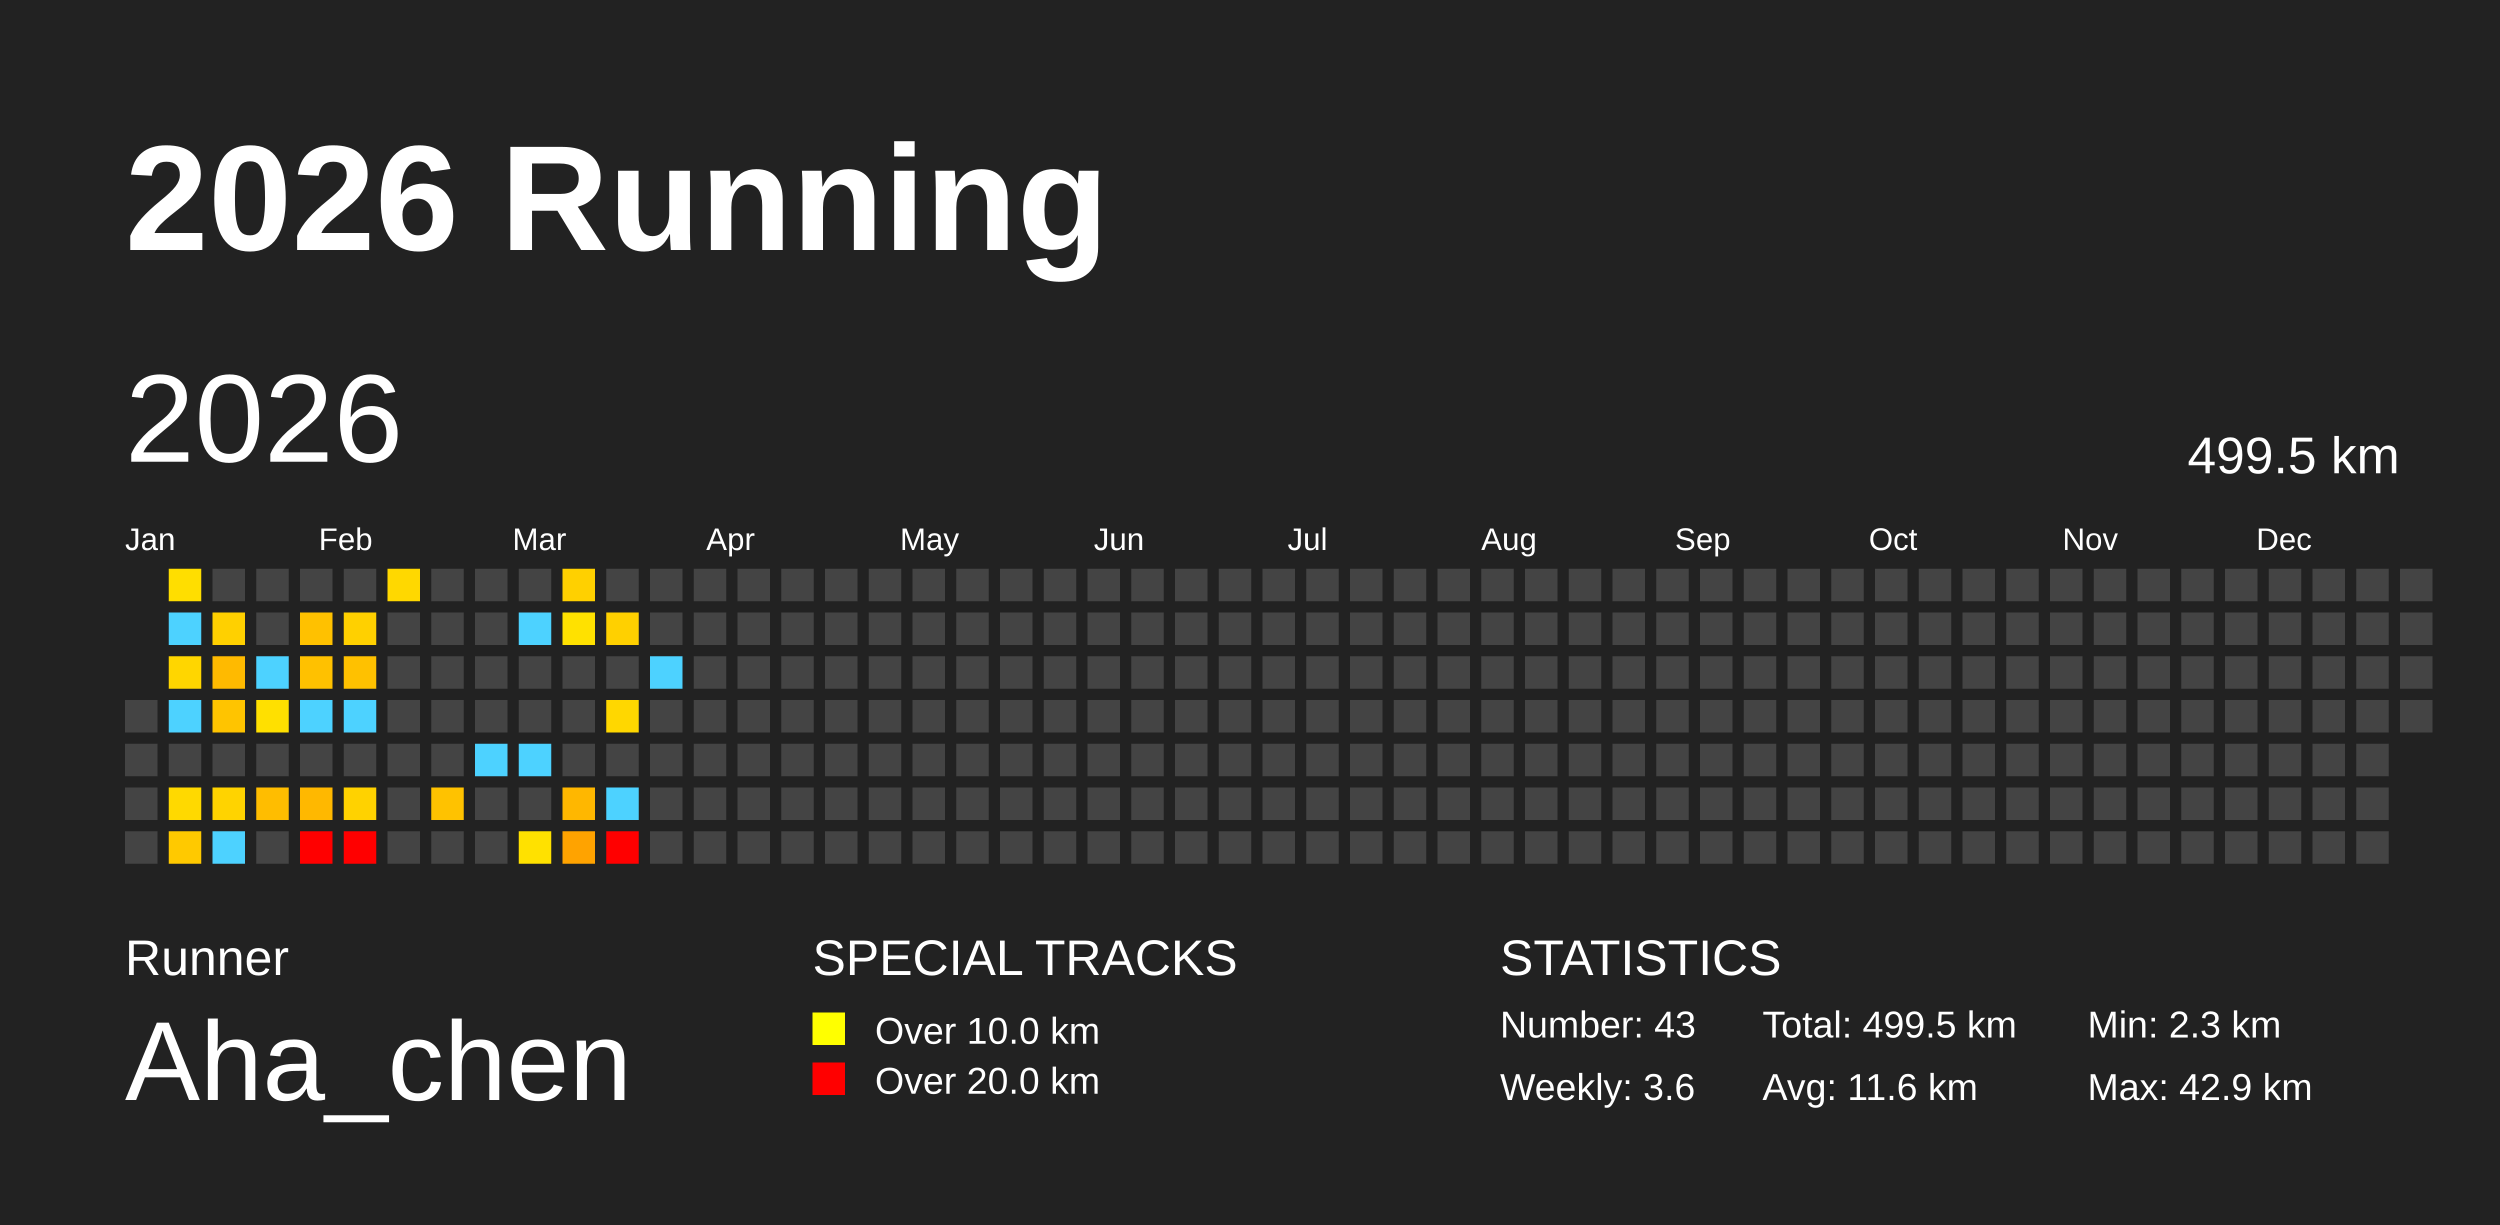
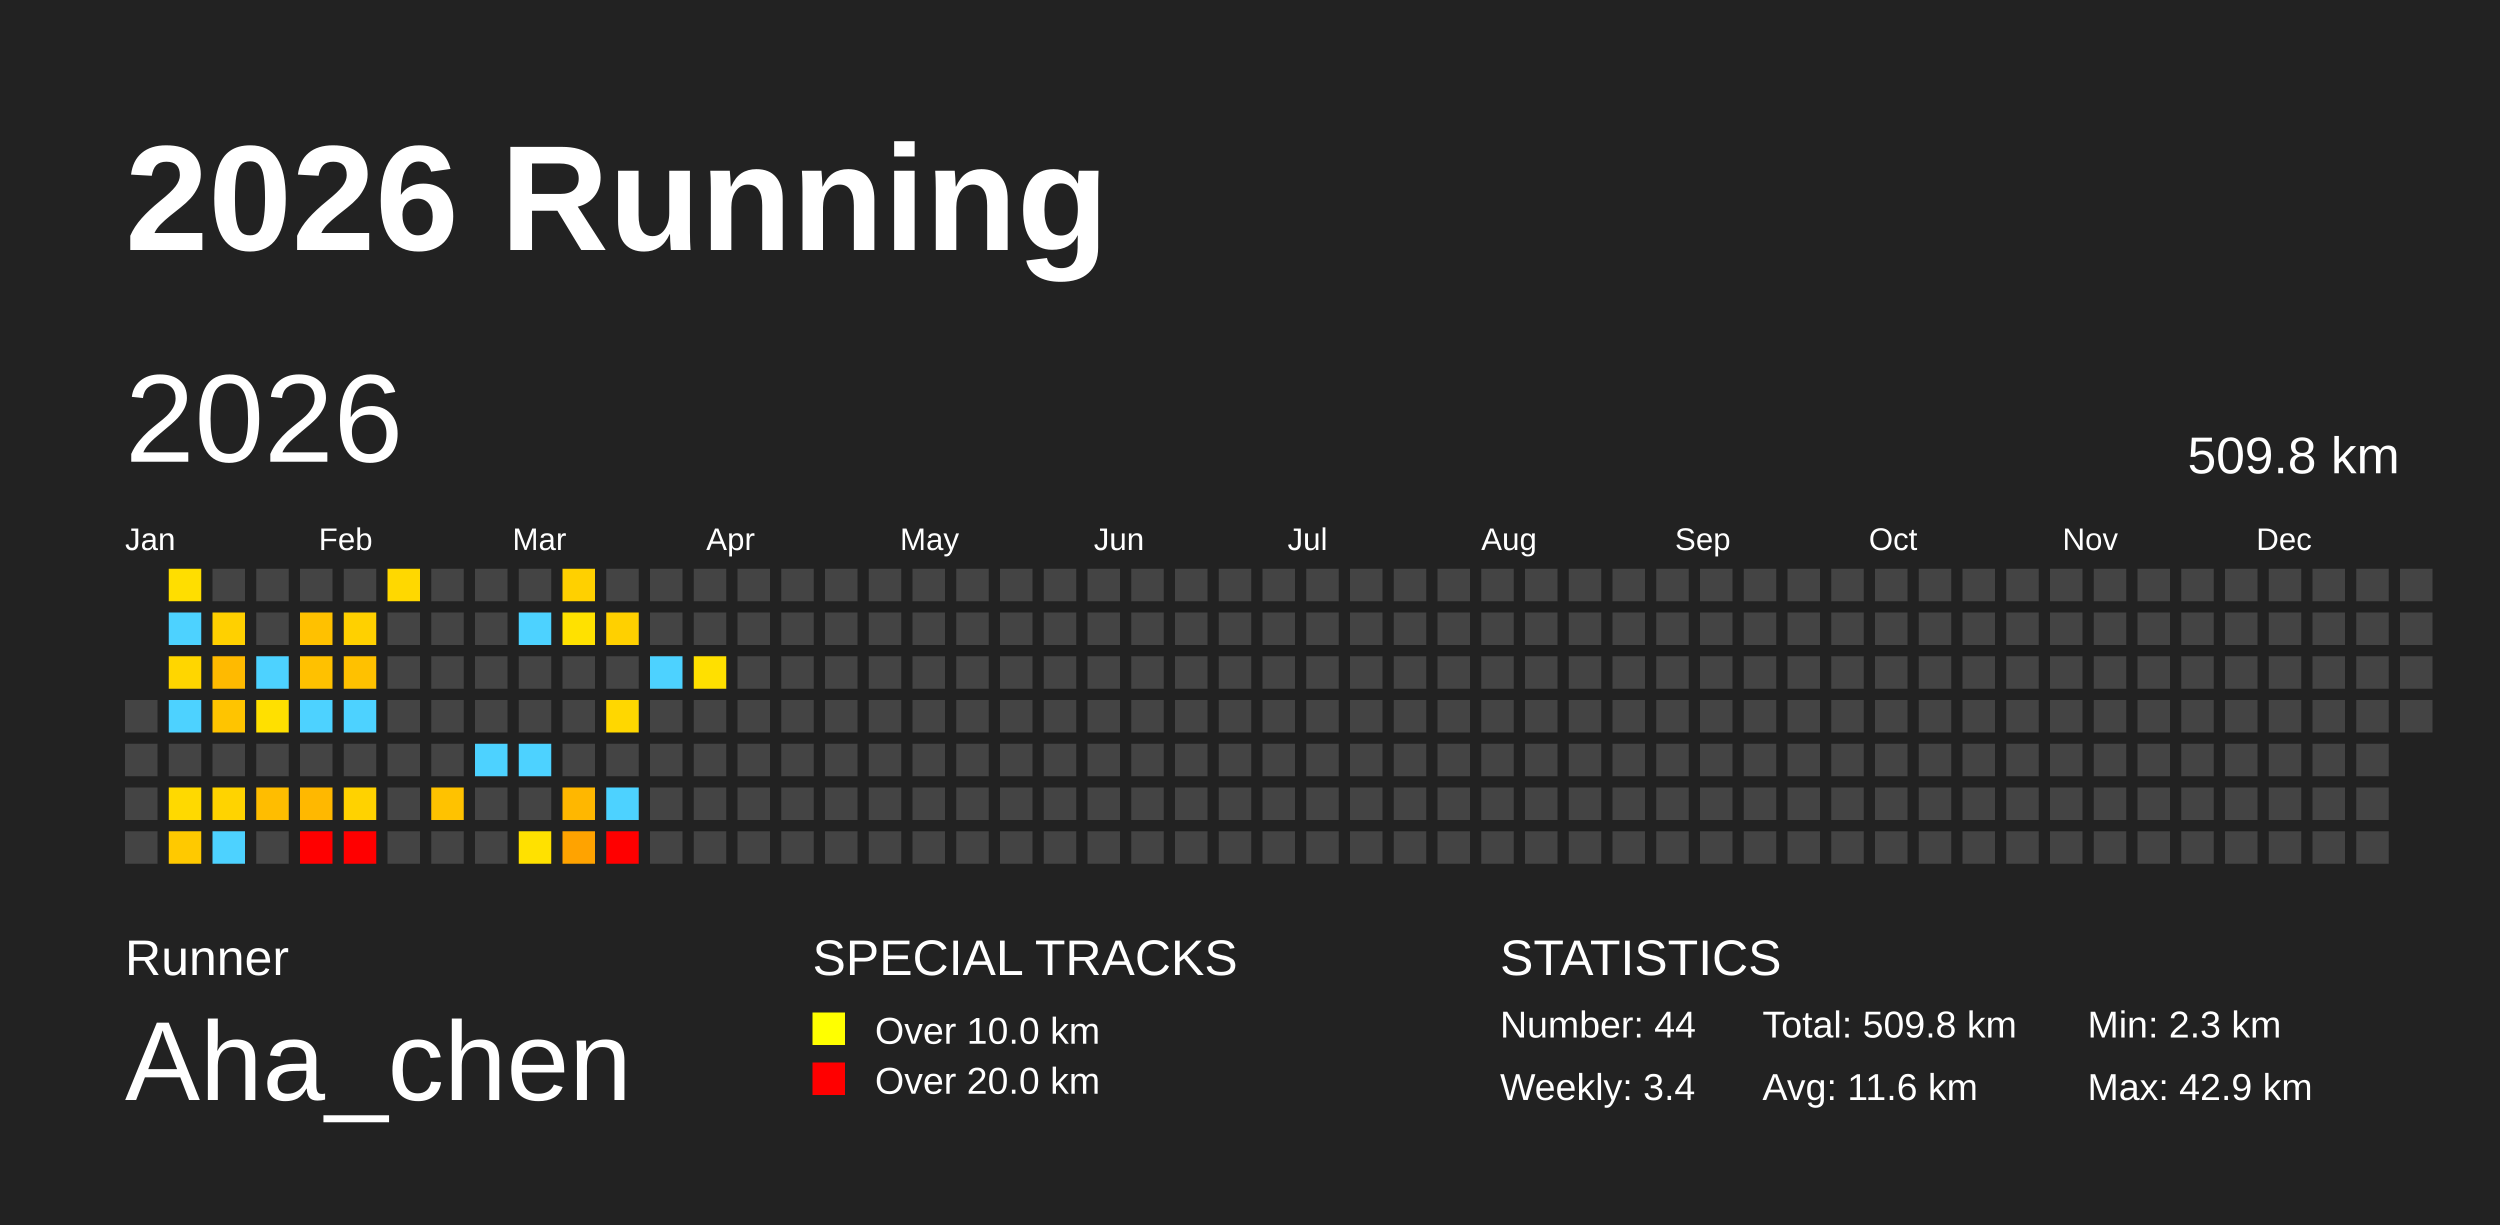
<svg xmlns="http://www.w3.org/2000/svg" baseProfile="full" height="98mm" version="1.1" viewBox="0,0,200,98" width="200mm">
  <defs />
  <rect fill="#222222" height="98" width="200" x="0" y="0" />
  <text fill="#FFFFFF" style="font-size:12px; font-family:Arial; font-weight:bold;" x="10" y="20">2026 Running</text>
  <text fill="#FFFFFF" style="font-size:4px; font-family:Arial" x="10" y="78">Runner</text>
  <text fill="#FFFFFF" style="font-size:9px; font-family:Arial" x="10" y="88">Aha_chen</text>
  <text fill="#FFFFFF" style="font-size:4px; font-family:Arial" x="65" y="78">SPECIAL TRACKS</text>
  <rect fill="yellow" height="2.6" width="2.6" x="65" y="81" />
  <text fill="#FFFFFF" style="font-size:3px; font-family:Arial" x="70" y="83.5">Over 10.0 km</text>
  <rect fill="red" height="2.6" width="2.6" x="65" y="85" />
  <text fill="#FFFFFF" style="font-size:3px; font-family:Arial" x="70" y="87.5">Over 20.0 km</text>
  <text fill="#FFFFFF" style="font-size:4px; font-family:Arial" x="120" y="78">STATISTICS</text>
-   <text fill="#FFFFFF" style="font-size:3px; font-family:Arial" x="120" y="83">Number: 43</text>
-   <text fill="#FFFFFF" style="font-size:3px; font-family:Arial" x="120" y="88">Weekly: 3.6</text>
-   <text fill="#FFFFFF" style="font-size:3px; font-family:Arial" x="141" y="83">Total: 499.5 km</text>
+   <text fill="#FFFFFF" style="font-size:3px; font-family:Arial" x="120" y="83">Number: 44</text>
+   <text fill="#FFFFFF" style="font-size:3px; font-family:Arial" x="120" y="88">Weekly: 3.4</text>
+   <text fill="#FFFFFF" style="font-size:3px; font-family:Arial" x="141" y="83">Total: 509.8 km</text>
  <text fill="#FFFFFF" style="font-size:3px; font-family:Arial" x="141" y="88">Avg: 11.6 km</text>
  <text fill="#FFFFFF" style="font-size:3px; font-family:Arial" x="167" y="83">Min: 2.3 km</text>
  <text fill="#FFFFFF" style="font-size:3px; font-family:Arial" x="167" y="88">Max: 42.9 km</text>
  <text dominant-baseline="hanging" fill="#FFFFFF" style="font-size:10.0px; font-family:Arial;" x="10" y="30">2026</text>
-   <text dominant-baseline="hanging" fill="#FFFFFF" style="font-size:4.125px; font-family:Arial;" x="175" y="35">499.5 km</text>
+   <text dominant-baseline="hanging" fill="#FFFFFF" style="font-size:4.125px; font-family:Arial;" x="175" y="35">509.8 km</text>
  <text fill="#FFFFFF" style="font-size:2.5px; font-family:Arial" x="10.0" y="44">Jan</text>
  <text fill="#FFFFFF" style="font-size:2.5px; font-family:Arial" x="25.5" y="44">Feb</text>
  <text fill="#FFFFFF" style="font-size:2.5px; font-family:Arial" x="41.0" y="44">Mar</text>
  <text fill="#FFFFFF" style="font-size:2.5px; font-family:Arial" x="56.5" y="44">Apr</text>
  <text fill="#FFFFFF" style="font-size:2.5px; font-family:Arial" x="72.0" y="44">May</text>
  <text fill="#FFFFFF" style="font-size:2.5px; font-family:Arial" x="87.5" y="44">Jun</text>
  <text fill="#FFFFFF" style="font-size:2.5px; font-family:Arial" x="103.0" y="44">Jul</text>
  <text fill="#FFFFFF" style="font-size:2.5px; font-family:Arial" x="118.5" y="44">Aug</text>
  <text fill="#FFFFFF" style="font-size:2.5px; font-family:Arial" x="134.0" y="44">Sep</text>
  <text fill="#FFFFFF" style="font-size:2.5px; font-family:Arial" x="149.5" y="44">Oct</text>
  <text fill="#FFFFFF" style="font-size:2.5px; font-family:Arial" x="165.0" y="44">Nov</text>
  <text fill="#FFFFFF" style="font-size:2.5px; font-family:Arial" x="180.5" y="44">Dec</text>
  <rect fill="#444444" height="2.6" width="2.6" x="10.0" y="56.0" />
  <rect fill="#444444" height="2.6" width="2.6" x="10.0" y="59.5" />
  <rect fill="#444444" height="2.6" width="2.6" x="10.0" y="63.0" />
  <rect fill="#444444" height="2.6" width="2.6" x="10.0" y="66.5" />
  <rect fill="#ffde00" height="2.6" width="2.6" x="13.5" y="45.5" />
  <rect fill="#4dd2ff" height="2.6" width="2.6" x="13.5" y="49.0" />
  <rect fill="#ffd600" height="2.6" width="2.6" x="13.5" y="52.5" />
  <rect fill="#4dd2ff" height="2.6" width="2.6" x="13.5" y="56.0" />
  <rect fill="#444444" height="2.6" width="2.6" x="13.5" y="59.5" />
  <rect fill="#ffd900" height="2.6" width="2.6" x="13.5" y="63.0" />
  <rect fill="#ffc900" height="2.6" width="2.6" x="13.5" y="66.5" />
  <rect fill="#444444" height="2.6" width="2.6" x="17.0" y="45.5" />
  <rect fill="#ffd000" height="2.6" width="2.6" x="17.0" y="49.0" />
  <rect fill="#ffba00" height="2.6" width="2.6" x="17.0" y="52.5" />
  <rect fill="#ffc400" height="2.6" width="2.6" x="17.0" y="56.0" />
  <rect fill="#444444" height="2.6" width="2.6" x="17.0" y="59.5" />
  <rect fill="#ffd300" height="2.6" width="2.6" x="17.0" y="63.0" />
  <rect fill="#4dd2ff" height="2.6" width="2.6" x="17.0" y="66.5" />
  <rect fill="#444444" height="2.6" width="2.6" x="20.5" y="45.5" />
  <rect fill="#444444" height="2.6" width="2.6" x="20.5" y="49.0" />
  <rect fill="#4dd2ff" height="2.6" width="2.6" x="20.5" y="52.5" />
  <rect fill="#ffe000" height="2.6" width="2.6" x="20.5" y="56.0" />
  <rect fill="#444444" height="2.6" width="2.6" x="20.5" y="59.5" />
  <rect fill="#ffbd00" height="2.6" width="2.6" x="20.5" y="63.0" />
  <rect fill="#444444" height="2.6" width="2.6" x="20.5" y="66.5" />
  <rect fill="#444444" height="2.6" width="2.6" x="24.0" y="45.5" />
  <rect fill="#ffc100" height="2.6" width="2.6" x="24.0" y="49.0" />
  <rect fill="#ffc100" height="2.6" width="2.6" x="24.0" y="52.5" />
  <rect fill="#4dd2ff" height="2.6" width="2.6" x="24.0" y="56.0" />
  <rect fill="#444444" height="2.6" width="2.6" x="24.0" y="59.5" />
  <rect fill="#ffb800" height="2.6" width="2.6" x="24.0" y="63.0" />
  <rect fill="red" height="2.6" width="2.6" x="24.0" y="66.5" />
  <rect fill="#444444" height="2.6" width="2.6" x="27.5" y="45.5" />
  <rect fill="#ffd000" height="2.6" width="2.6" x="27.5" y="49.0" />
  <rect fill="#ffc100" height="2.6" width="2.6" x="27.5" y="52.5" />
  <rect fill="#4dd2ff" height="2.6" width="2.6" x="27.5" y="56.0" />
  <rect fill="#444444" height="2.6" width="2.6" x="27.5" y="59.5" />
  <rect fill="#ffd200" height="2.6" width="2.6" x="27.5" y="63.0" />
  <rect fill="red" height="2.6" width="2.6" x="27.5" y="66.5" />
  <rect fill="#ffd800" height="2.6" width="2.6" x="31.0" y="45.5" />
  <rect fill="#444444" height="2.6" width="2.6" x="31.0" y="49.0" />
  <rect fill="#444444" height="2.6" width="2.6" x="31.0" y="52.5" />
  <rect fill="#444444" height="2.6" width="2.6" x="31.0" y="56.0" />
  <rect fill="#444444" height="2.6" width="2.6" x="31.0" y="59.5" />
  <rect fill="#444444" height="2.6" width="2.6" x="31.0" y="63.0" />
  <rect fill="#444444" height="2.6" width="2.6" x="31.0" y="66.5" />
  <rect fill="#444444" height="2.6" width="2.6" x="34.5" y="45.5" />
  <rect fill="#444444" height="2.6" width="2.6" x="34.5" y="49.0" />
  <rect fill="#444444" height="2.6" width="2.6" x="34.5" y="52.5" />
  <rect fill="#444444" height="2.6" width="2.6" x="34.5" y="56.0" />
  <rect fill="#444444" height="2.6" width="2.6" x="34.5" y="59.5" />
  <rect fill="#ffc200" height="2.6" width="2.6" x="34.5" y="63.0" />
  <rect fill="#444444" height="2.6" width="2.6" x="34.5" y="66.5" />
  <rect fill="#444444" height="2.6" width="2.6" x="38.0" y="45.5" />
  <rect fill="#444444" height="2.6" width="2.6" x="38.0" y="49.0" />
  <rect fill="#444444" height="2.6" width="2.6" x="38.0" y="52.5" />
  <rect fill="#444444" height="2.6" width="2.6" x="38.0" y="56.0" />
  <rect fill="#4dd2ff" height="2.6" width="2.6" x="38.0" y="59.5" />
  <rect fill="#444444" height="2.6" width="2.6" x="38.0" y="63.0" />
  <rect fill="#444444" height="2.6" width="2.6" x="38.0" y="66.5" />
  <rect fill="#444444" height="2.6" width="2.6" x="41.5" y="45.5" />
  <rect fill="#4dd2ff" height="2.6" width="2.6" x="41.5" y="49.0" />
  <rect fill="#444444" height="2.6" width="2.6" x="41.5" y="52.5" />
  <rect fill="#444444" height="2.6" width="2.6" x="41.5" y="56.0" />
  <rect fill="#4dd2ff" height="2.6" width="2.6" x="41.5" y="59.5" />
  <rect fill="#444444" height="2.6" width="2.6" x="41.5" y="63.0" />
  <rect fill="#ffe100" height="2.6" width="2.6" x="41.5" y="66.5" />
  <rect fill="#ffd000" height="2.6" width="2.6" x="45.0" y="45.5" />
  <rect fill="#ffe100" height="2.6" width="2.6" x="45.0" y="49.0" />
  <rect fill="#444444" height="2.6" width="2.6" x="45.0" y="52.5" />
  <rect fill="#444444" height="2.6" width="2.6" x="45.0" y="56.0" />
  <rect fill="#444444" height="2.6" width="2.6" x="45.0" y="59.5" />
  <rect fill="#ffb700" height="2.6" width="2.6" x="45.0" y="63.0" />
  <rect fill="#ffa300" height="2.6" width="2.6" x="45.0" y="66.5" />
  <rect fill="#444444" height="2.6" width="2.6" x="48.5" y="45.5" />
  <rect fill="#ffd000" height="2.6" width="2.6" x="48.5" y="49.0" />
  <rect fill="#444444" height="2.6" width="2.6" x="48.5" y="52.5" />
  <rect fill="#ffd700" height="2.6" width="2.6" x="48.5" y="56.0" />
  <rect fill="#444444" height="2.6" width="2.6" x="48.5" y="59.5" />
  <rect fill="#4dd2ff" height="2.6" width="2.6" x="48.5" y="63.0" />
  <rect fill="red" height="2.6" width="2.6" x="48.5" y="66.5" />
  <rect fill="#444444" height="2.6" width="2.6" x="52.0" y="45.5" />
  <rect fill="#444444" height="2.6" width="2.6" x="52.0" y="49.0" />
  <rect fill="#4dd2ff" height="2.6" width="2.6" x="52.0" y="52.5" />
  <rect fill="#444444" height="2.6" width="2.6" x="52.0" y="56.0" />
  <rect fill="#444444" height="2.6" width="2.6" x="52.0" y="59.5" />
  <rect fill="#444444" height="2.6" width="2.6" x="52.0" y="63.0" />
  <rect fill="#444444" height="2.6" width="2.6" x="52.0" y="66.5" />
  <rect fill="#444444" height="2.6" width="2.6" x="55.5" y="45.5" />
  <rect fill="#444444" height="2.6" width="2.6" x="55.5" y="49.0" />
-   <rect fill="#444444" height="2.6" width="2.6" x="55.5" y="52.5" />
+   <rect fill="#ffe000" height="2.6" width="2.6" x="55.5" y="52.5" />
  <rect fill="#444444" height="2.6" width="2.6" x="55.5" y="56.0" />
  <rect fill="#444444" height="2.6" width="2.6" x="55.5" y="59.5" />
  <rect fill="#444444" height="2.6" width="2.6" x="55.5" y="63.0" />
  <rect fill="#444444" height="2.6" width="2.6" x="55.5" y="66.5" />
  <rect fill="#444444" height="2.6" width="2.6" x="59.0" y="45.5" />
  <rect fill="#444444" height="2.6" width="2.6" x="59.0" y="49.0" />
  <rect fill="#444444" height="2.6" width="2.6" x="59.0" y="52.5" />
  <rect fill="#444444" height="2.6" width="2.6" x="59.0" y="56.0" />
  <rect fill="#444444" height="2.6" width="2.6" x="59.0" y="59.5" />
  <rect fill="#444444" height="2.6" width="2.6" x="59.0" y="63.0" />
  <rect fill="#444444" height="2.6" width="2.6" x="59.0" y="66.5" />
  <rect fill="#444444" height="2.6" width="2.6" x="62.5" y="45.5" />
  <rect fill="#444444" height="2.6" width="2.6" x="62.5" y="49.0" />
  <rect fill="#444444" height="2.6" width="2.6" x="62.5" y="52.5" />
  <rect fill="#444444" height="2.6" width="2.6" x="62.5" y="56.0" />
  <rect fill="#444444" height="2.6" width="2.6" x="62.5" y="59.5" />
  <rect fill="#444444" height="2.6" width="2.6" x="62.5" y="63.0" />
  <rect fill="#444444" height="2.6" width="2.6" x="62.5" y="66.5" />
  <rect fill="#444444" height="2.6" width="2.6" x="66.0" y="45.5" />
  <rect fill="#444444" height="2.6" width="2.6" x="66.0" y="49.0" />
  <rect fill="#444444" height="2.6" width="2.6" x="66.0" y="52.5" />
  <rect fill="#444444" height="2.6" width="2.6" x="66.0" y="56.0" />
  <rect fill="#444444" height="2.6" width="2.6" x="66.0" y="59.5" />
  <rect fill="#444444" height="2.6" width="2.6" x="66.0" y="63.0" />
  <rect fill="#444444" height="2.6" width="2.6" x="66.0" y="66.5" />
  <rect fill="#444444" height="2.6" width="2.6" x="69.5" y="45.5" />
  <rect fill="#444444" height="2.6" width="2.6" x="69.5" y="49.0" />
  <rect fill="#444444" height="2.6" width="2.6" x="69.5" y="52.5" />
  <rect fill="#444444" height="2.6" width="2.6" x="69.5" y="56.0" />
  <rect fill="#444444" height="2.6" width="2.6" x="69.5" y="59.5" />
  <rect fill="#444444" height="2.6" width="2.6" x="69.5" y="63.0" />
  <rect fill="#444444" height="2.6" width="2.6" x="69.5" y="66.5" />
  <rect fill="#444444" height="2.6" width="2.6" x="73.0" y="45.5" />
  <rect fill="#444444" height="2.6" width="2.6" x="73.0" y="49.0" />
  <rect fill="#444444" height="2.6" width="2.6" x="73.0" y="52.5" />
  <rect fill="#444444" height="2.6" width="2.6" x="73.0" y="56.0" />
  <rect fill="#444444" height="2.6" width="2.6" x="73.0" y="59.5" />
  <rect fill="#444444" height="2.6" width="2.6" x="73.0" y="63.0" />
  <rect fill="#444444" height="2.6" width="2.6" x="73.0" y="66.5" />
  <rect fill="#444444" height="2.6" width="2.6" x="76.5" y="45.5" />
  <rect fill="#444444" height="2.6" width="2.6" x="76.5" y="49.0" />
  <rect fill="#444444" height="2.6" width="2.6" x="76.5" y="52.5" />
  <rect fill="#444444" height="2.6" width="2.6" x="76.5" y="56.0" />
  <rect fill="#444444" height="2.6" width="2.6" x="76.5" y="59.5" />
  <rect fill="#444444" height="2.6" width="2.6" x="76.5" y="63.0" />
  <rect fill="#444444" height="2.6" width="2.6" x="76.5" y="66.5" />
  <rect fill="#444444" height="2.6" width="2.6" x="80.0" y="45.5" />
  <rect fill="#444444" height="2.6" width="2.6" x="80.0" y="49.0" />
  <rect fill="#444444" height="2.6" width="2.6" x="80.0" y="52.5" />
  <rect fill="#444444" height="2.6" width="2.6" x="80.0" y="56.0" />
  <rect fill="#444444" height="2.6" width="2.6" x="80.0" y="59.5" />
  <rect fill="#444444" height="2.6" width="2.6" x="80.0" y="63.0" />
  <rect fill="#444444" height="2.6" width="2.6" x="80.0" y="66.5" />
  <rect fill="#444444" height="2.6" width="2.6" x="83.5" y="45.5" />
  <rect fill="#444444" height="2.6" width="2.6" x="83.5" y="49.0" />
  <rect fill="#444444" height="2.6" width="2.6" x="83.5" y="52.5" />
  <rect fill="#444444" height="2.6" width="2.6" x="83.5" y="56.0" />
  <rect fill="#444444" height="2.6" width="2.6" x="83.5" y="59.5" />
  <rect fill="#444444" height="2.6" width="2.6" x="83.5" y="63.0" />
  <rect fill="#444444" height="2.6" width="2.6" x="83.5" y="66.5" />
  <rect fill="#444444" height="2.6" width="2.6" x="87.0" y="45.5" />
  <rect fill="#444444" height="2.6" width="2.6" x="87.0" y="49.0" />
  <rect fill="#444444" height="2.6" width="2.6" x="87.0" y="52.5" />
  <rect fill="#444444" height="2.6" width="2.6" x="87.0" y="56.0" />
  <rect fill="#444444" height="2.6" width="2.6" x="87.0" y="59.5" />
  <rect fill="#444444" height="2.6" width="2.6" x="87.0" y="63.0" />
  <rect fill="#444444" height="2.6" width="2.6" x="87.0" y="66.5" />
  <rect fill="#444444" height="2.6" width="2.6" x="90.5" y="45.5" />
  <rect fill="#444444" height="2.6" width="2.6" x="90.5" y="49.0" />
  <rect fill="#444444" height="2.6" width="2.6" x="90.5" y="52.5" />
  <rect fill="#444444" height="2.6" width="2.6" x="90.5" y="56.0" />
  <rect fill="#444444" height="2.6" width="2.6" x="90.5" y="59.5" />
  <rect fill="#444444" height="2.6" width="2.6" x="90.5" y="63.0" />
  <rect fill="#444444" height="2.6" width="2.6" x="90.5" y="66.5" />
  <rect fill="#444444" height="2.6" width="2.6" x="94.0" y="45.5" />
  <rect fill="#444444" height="2.6" width="2.6" x="94.0" y="49.0" />
  <rect fill="#444444" height="2.6" width="2.6" x="94.0" y="52.5" />
  <rect fill="#444444" height="2.6" width="2.6" x="94.0" y="56.0" />
  <rect fill="#444444" height="2.6" width="2.6" x="94.0" y="59.5" />
  <rect fill="#444444" height="2.6" width="2.6" x="94.0" y="63.0" />
  <rect fill="#444444" height="2.6" width="2.6" x="94.0" y="66.5" />
  <rect fill="#444444" height="2.6" width="2.6" x="97.5" y="45.5" />
  <rect fill="#444444" height="2.6" width="2.6" x="97.5" y="49.0" />
  <rect fill="#444444" height="2.6" width="2.6" x="97.5" y="52.5" />
  <rect fill="#444444" height="2.6" width="2.6" x="97.5" y="56.0" />
  <rect fill="#444444" height="2.6" width="2.6" x="97.5" y="59.5" />
  <rect fill="#444444" height="2.6" width="2.6" x="97.5" y="63.0" />
  <rect fill="#444444" height="2.6" width="2.6" x="97.5" y="66.5" />
  <rect fill="#444444" height="2.6" width="2.6" x="101.0" y="45.5" />
  <rect fill="#444444" height="2.6" width="2.6" x="101.0" y="49.0" />
  <rect fill="#444444" height="2.6" width="2.6" x="101.0" y="52.5" />
  <rect fill="#444444" height="2.6" width="2.6" x="101.0" y="56.0" />
  <rect fill="#444444" height="2.6" width="2.6" x="101.0" y="59.5" />
  <rect fill="#444444" height="2.6" width="2.6" x="101.0" y="63.0" />
  <rect fill="#444444" height="2.6" width="2.6" x="101.0" y="66.5" />
  <rect fill="#444444" height="2.6" width="2.6" x="104.5" y="45.5" />
  <rect fill="#444444" height="2.6" width="2.6" x="104.5" y="49.0" />
  <rect fill="#444444" height="2.6" width="2.6" x="104.5" y="52.5" />
  <rect fill="#444444" height="2.6" width="2.6" x="104.5" y="56.0" />
  <rect fill="#444444" height="2.6" width="2.6" x="104.5" y="59.5" />
  <rect fill="#444444" height="2.6" width="2.6" x="104.5" y="63.0" />
  <rect fill="#444444" height="2.6" width="2.6" x="104.5" y="66.5" />
  <rect fill="#444444" height="2.6" width="2.6" x="108.0" y="45.5" />
  <rect fill="#444444" height="2.6" width="2.6" x="108.0" y="49.0" />
  <rect fill="#444444" height="2.6" width="2.6" x="108.0" y="52.5" />
  <rect fill="#444444" height="2.6" width="2.6" x="108.0" y="56.0" />
  <rect fill="#444444" height="2.6" width="2.6" x="108.0" y="59.5" />
  <rect fill="#444444" height="2.6" width="2.6" x="108.0" y="63.0" />
  <rect fill="#444444" height="2.6" width="2.6" x="108.0" y="66.5" />
  <rect fill="#444444" height="2.6" width="2.6" x="111.5" y="45.5" />
  <rect fill="#444444" height="2.6" width="2.6" x="111.5" y="49.0" />
  <rect fill="#444444" height="2.6" width="2.6" x="111.5" y="52.5" />
  <rect fill="#444444" height="2.6" width="2.6" x="111.5" y="56.0" />
  <rect fill="#444444" height="2.6" width="2.6" x="111.5" y="59.5" />
  <rect fill="#444444" height="2.6" width="2.6" x="111.5" y="63.0" />
  <rect fill="#444444" height="2.6" width="2.6" x="111.5" y="66.5" />
  <rect fill="#444444" height="2.6" width="2.6" x="115.0" y="45.5" />
  <rect fill="#444444" height="2.6" width="2.6" x="115.0" y="49.0" />
  <rect fill="#444444" height="2.6" width="2.6" x="115.0" y="52.5" />
  <rect fill="#444444" height="2.6" width="2.6" x="115.0" y="56.0" />
  <rect fill="#444444" height="2.6" width="2.6" x="115.0" y="59.5" />
  <rect fill="#444444" height="2.6" width="2.6" x="115.0" y="63.0" />
  <rect fill="#444444" height="2.6" width="2.6" x="115.0" y="66.5" />
  <rect fill="#444444" height="2.6" width="2.6" x="118.5" y="45.5" />
  <rect fill="#444444" height="2.6" width="2.6" x="118.5" y="49.0" />
  <rect fill="#444444" height="2.6" width="2.6" x="118.5" y="52.5" />
  <rect fill="#444444" height="2.6" width="2.6" x="118.5" y="56.0" />
  <rect fill="#444444" height="2.6" width="2.6" x="118.5" y="59.5" />
  <rect fill="#444444" height="2.6" width="2.6" x="118.5" y="63.0" />
  <rect fill="#444444" height="2.6" width="2.6" x="118.5" y="66.5" />
  <rect fill="#444444" height="2.6" width="2.6" x="122.0" y="45.5" />
  <rect fill="#444444" height="2.6" width="2.6" x="122.0" y="49.0" />
  <rect fill="#444444" height="2.6" width="2.6" x="122.0" y="52.5" />
  <rect fill="#444444" height="2.6" width="2.6" x="122.0" y="56.0" />
  <rect fill="#444444" height="2.6" width="2.6" x="122.0" y="59.5" />
  <rect fill="#444444" height="2.6" width="2.6" x="122.0" y="63.0" />
  <rect fill="#444444" height="2.6" width="2.6" x="122.0" y="66.5" />
  <rect fill="#444444" height="2.6" width="2.6" x="125.5" y="45.5" />
  <rect fill="#444444" height="2.6" width="2.6" x="125.5" y="49.0" />
  <rect fill="#444444" height="2.6" width="2.6" x="125.5" y="52.5" />
  <rect fill="#444444" height="2.6" width="2.6" x="125.5" y="56.0" />
  <rect fill="#444444" height="2.6" width="2.6" x="125.5" y="59.5" />
  <rect fill="#444444" height="2.6" width="2.6" x="125.5" y="63.0" />
  <rect fill="#444444" height="2.6" width="2.6" x="125.5" y="66.5" />
  <rect fill="#444444" height="2.6" width="2.6" x="129.0" y="45.5" />
  <rect fill="#444444" height="2.6" width="2.6" x="129.0" y="49.0" />
  <rect fill="#444444" height="2.6" width="2.6" x="129.0" y="52.5" />
  <rect fill="#444444" height="2.6" width="2.6" x="129.0" y="56.0" />
  <rect fill="#444444" height="2.6" width="2.6" x="129.0" y="59.5" />
  <rect fill="#444444" height="2.6" width="2.6" x="129.0" y="63.0" />
  <rect fill="#444444" height="2.6" width="2.6" x="129.0" y="66.5" />
  <rect fill="#444444" height="2.6" width="2.6" x="132.5" y="45.5" />
  <rect fill="#444444" height="2.6" width="2.6" x="132.5" y="49.0" />
  <rect fill="#444444" height="2.6" width="2.6" x="132.5" y="52.5" />
  <rect fill="#444444" height="2.6" width="2.6" x="132.5" y="56.0" />
  <rect fill="#444444" height="2.6" width="2.6" x="132.5" y="59.5" />
  <rect fill="#444444" height="2.6" width="2.6" x="132.5" y="63.0" />
  <rect fill="#444444" height="2.6" width="2.6" x="132.5" y="66.5" />
  <rect fill="#444444" height="2.6" width="2.6" x="136.0" y="45.5" />
  <rect fill="#444444" height="2.6" width="2.6" x="136.0" y="49.0" />
  <rect fill="#444444" height="2.6" width="2.6" x="136.0" y="52.5" />
  <rect fill="#444444" height="2.6" width="2.6" x="136.0" y="56.0" />
  <rect fill="#444444" height="2.6" width="2.6" x="136.0" y="59.5" />
  <rect fill="#444444" height="2.6" width="2.6" x="136.0" y="63.0" />
  <rect fill="#444444" height="2.6" width="2.6" x="136.0" y="66.5" />
  <rect fill="#444444" height="2.6" width="2.6" x="139.5" y="45.5" />
  <rect fill="#444444" height="2.6" width="2.6" x="139.5" y="49.0" />
  <rect fill="#444444" height="2.6" width="2.6" x="139.5" y="52.5" />
  <rect fill="#444444" height="2.6" width="2.6" x="139.5" y="56.0" />
  <rect fill="#444444" height="2.6" width="2.6" x="139.5" y="59.5" />
  <rect fill="#444444" height="2.6" width="2.6" x="139.5" y="63.0" />
  <rect fill="#444444" height="2.6" width="2.6" x="139.5" y="66.5" />
  <rect fill="#444444" height="2.6" width="2.6" x="143.0" y="45.5" />
  <rect fill="#444444" height="2.6" width="2.6" x="143.0" y="49.0" />
  <rect fill="#444444" height="2.6" width="2.6" x="143.0" y="52.5" />
  <rect fill="#444444" height="2.6" width="2.6" x="143.0" y="56.0" />
  <rect fill="#444444" height="2.6" width="2.6" x="143.0" y="59.5" />
  <rect fill="#444444" height="2.6" width="2.6" x="143.0" y="63.0" />
  <rect fill="#444444" height="2.6" width="2.6" x="143.0" y="66.5" />
  <rect fill="#444444" height="2.6" width="2.6" x="146.5" y="45.5" />
  <rect fill="#444444" height="2.6" width="2.6" x="146.5" y="49.0" />
  <rect fill="#444444" height="2.6" width="2.6" x="146.5" y="52.5" />
  <rect fill="#444444" height="2.6" width="2.6" x="146.5" y="56.0" />
  <rect fill="#444444" height="2.6" width="2.6" x="146.5" y="59.5" />
  <rect fill="#444444" height="2.6" width="2.6" x="146.5" y="63.0" />
  <rect fill="#444444" height="2.6" width="2.6" x="146.5" y="66.5" />
  <rect fill="#444444" height="2.6" width="2.6" x="150.0" y="45.5" />
  <rect fill="#444444" height="2.6" width="2.6" x="150.0" y="49.0" />
  <rect fill="#444444" height="2.6" width="2.6" x="150.0" y="52.5" />
  <rect fill="#444444" height="2.6" width="2.6" x="150.0" y="56.0" />
  <rect fill="#444444" height="2.6" width="2.6" x="150.0" y="59.5" />
  <rect fill="#444444" height="2.6" width="2.6" x="150.0" y="63.0" />
  <rect fill="#444444" height="2.6" width="2.6" x="150.0" y="66.5" />
  <rect fill="#444444" height="2.6" width="2.6" x="153.5" y="45.5" />
  <rect fill="#444444" height="2.6" width="2.6" x="153.5" y="49.0" />
  <rect fill="#444444" height="2.6" width="2.6" x="153.5" y="52.5" />
  <rect fill="#444444" height="2.6" width="2.6" x="153.5" y="56.0" />
  <rect fill="#444444" height="2.6" width="2.6" x="153.5" y="59.5" />
  <rect fill="#444444" height="2.6" width="2.6" x="153.5" y="63.0" />
  <rect fill="#444444" height="2.6" width="2.6" x="153.5" y="66.5" />
  <rect fill="#444444" height="2.6" width="2.6" x="157.0" y="45.5" />
  <rect fill="#444444" height="2.6" width="2.6" x="157.0" y="49.0" />
  <rect fill="#444444" height="2.6" width="2.6" x="157.0" y="52.5" />
  <rect fill="#444444" height="2.6" width="2.6" x="157.0" y="56.0" />
  <rect fill="#444444" height="2.6" width="2.6" x="157.0" y="59.5" />
  <rect fill="#444444" height="2.6" width="2.6" x="157.0" y="63.0" />
  <rect fill="#444444" height="2.6" width="2.6" x="157.0" y="66.5" />
  <rect fill="#444444" height="2.6" width="2.6" x="160.5" y="45.5" />
  <rect fill="#444444" height="2.6" width="2.6" x="160.5" y="49.0" />
  <rect fill="#444444" height="2.6" width="2.6" x="160.5" y="52.5" />
  <rect fill="#444444" height="2.6" width="2.6" x="160.5" y="56.0" />
  <rect fill="#444444" height="2.6" width="2.6" x="160.5" y="59.5" />
  <rect fill="#444444" height="2.6" width="2.6" x="160.5" y="63.0" />
  <rect fill="#444444" height="2.6" width="2.6" x="160.5" y="66.5" />
  <rect fill="#444444" height="2.6" width="2.6" x="164.0" y="45.5" />
  <rect fill="#444444" height="2.6" width="2.6" x="164.0" y="49.0" />
  <rect fill="#444444" height="2.6" width="2.6" x="164.0" y="52.5" />
  <rect fill="#444444" height="2.6" width="2.6" x="164.0" y="56.0" />
  <rect fill="#444444" height="2.6" width="2.6" x="164.0" y="59.5" />
  <rect fill="#444444" height="2.6" width="2.6" x="164.0" y="63.0" />
  <rect fill="#444444" height="2.6" width="2.6" x="164.0" y="66.5" />
  <rect fill="#444444" height="2.6" width="2.6" x="167.5" y="45.5" />
  <rect fill="#444444" height="2.6" width="2.6" x="167.5" y="49.0" />
  <rect fill="#444444" height="2.6" width="2.6" x="167.5" y="52.5" />
  <rect fill="#444444" height="2.6" width="2.6" x="167.5" y="56.0" />
  <rect fill="#444444" height="2.6" width="2.6" x="167.5" y="59.5" />
  <rect fill="#444444" height="2.6" width="2.6" x="167.5" y="63.0" />
  <rect fill="#444444" height="2.6" width="2.6" x="167.5" y="66.5" />
  <rect fill="#444444" height="2.6" width="2.6" x="171.0" y="45.5" />
  <rect fill="#444444" height="2.6" width="2.6" x="171.0" y="49.0" />
  <rect fill="#444444" height="2.6" width="2.6" x="171.0" y="52.5" />
  <rect fill="#444444" height="2.6" width="2.6" x="171.0" y="56.0" />
  <rect fill="#444444" height="2.6" width="2.6" x="171.0" y="59.5" />
  <rect fill="#444444" height="2.6" width="2.6" x="171.0" y="63.0" />
  <rect fill="#444444" height="2.6" width="2.6" x="171.0" y="66.5" />
  <rect fill="#444444" height="2.6" width="2.6" x="174.5" y="45.5" />
  <rect fill="#444444" height="2.6" width="2.6" x="174.5" y="49.0" />
  <rect fill="#444444" height="2.6" width="2.6" x="174.5" y="52.5" />
  <rect fill="#444444" height="2.6" width="2.6" x="174.5" y="56.0" />
  <rect fill="#444444" height="2.6" width="2.6" x="174.5" y="59.5" />
  <rect fill="#444444" height="2.6" width="2.6" x="174.5" y="63.0" />
  <rect fill="#444444" height="2.6" width="2.6" x="174.5" y="66.5" />
  <rect fill="#444444" height="2.6" width="2.6" x="178.0" y="45.5" />
  <rect fill="#444444" height="2.6" width="2.6" x="178.0" y="49.0" />
  <rect fill="#444444" height="2.6" width="2.6" x="178.0" y="52.5" />
  <rect fill="#444444" height="2.6" width="2.6" x="178.0" y="56.0" />
  <rect fill="#444444" height="2.6" width="2.6" x="178.0" y="59.5" />
  <rect fill="#444444" height="2.6" width="2.6" x="178.0" y="63.0" />
  <rect fill="#444444" height="2.6" width="2.6" x="178.0" y="66.5" />
  <rect fill="#444444" height="2.6" width="2.6" x="181.5" y="45.5" />
  <rect fill="#444444" height="2.6" width="2.6" x="181.5" y="49.0" />
  <rect fill="#444444" height="2.6" width="2.6" x="181.5" y="52.5" />
  <rect fill="#444444" height="2.6" width="2.6" x="181.5" y="56.0" />
  <rect fill="#444444" height="2.6" width="2.6" x="181.5" y="59.5" />
  <rect fill="#444444" height="2.6" width="2.6" x="181.5" y="63.0" />
  <rect fill="#444444" height="2.6" width="2.6" x="181.5" y="66.5" />
  <rect fill="#444444" height="2.6" width="2.6" x="185.0" y="45.5" />
  <rect fill="#444444" height="2.6" width="2.6" x="185.0" y="49.0" />
  <rect fill="#444444" height="2.6" width="2.6" x="185.0" y="52.5" />
  <rect fill="#444444" height="2.6" width="2.6" x="185.0" y="56.0" />
  <rect fill="#444444" height="2.6" width="2.6" x="185.0" y="59.5" />
  <rect fill="#444444" height="2.6" width="2.6" x="185.0" y="63.0" />
  <rect fill="#444444" height="2.6" width="2.6" x="185.0" y="66.5" />
  <rect fill="#444444" height="2.6" width="2.6" x="188.5" y="45.5" />
  <rect fill="#444444" height="2.6" width="2.6" x="188.5" y="49.0" />
  <rect fill="#444444" height="2.6" width="2.6" x="188.5" y="52.5" />
  <rect fill="#444444" height="2.6" width="2.6" x="188.5" y="56.0" />
  <rect fill="#444444" height="2.6" width="2.6" x="188.5" y="59.5" />
  <rect fill="#444444" height="2.6" width="2.6" x="188.5" y="63.0" />
  <rect fill="#444444" height="2.6" width="2.6" x="188.5" y="66.5" />
  <rect fill="#444444" height="2.6" width="2.6" x="192.0" y="45.5" />
  <rect fill="#444444" height="2.6" width="2.6" x="192.0" y="49.0" />
  <rect fill="#444444" height="2.6" width="2.6" x="192.0" y="52.5" />
  <rect fill="#444444" height="2.6" width="2.6" x="192.0" y="56.0" />
</svg>
